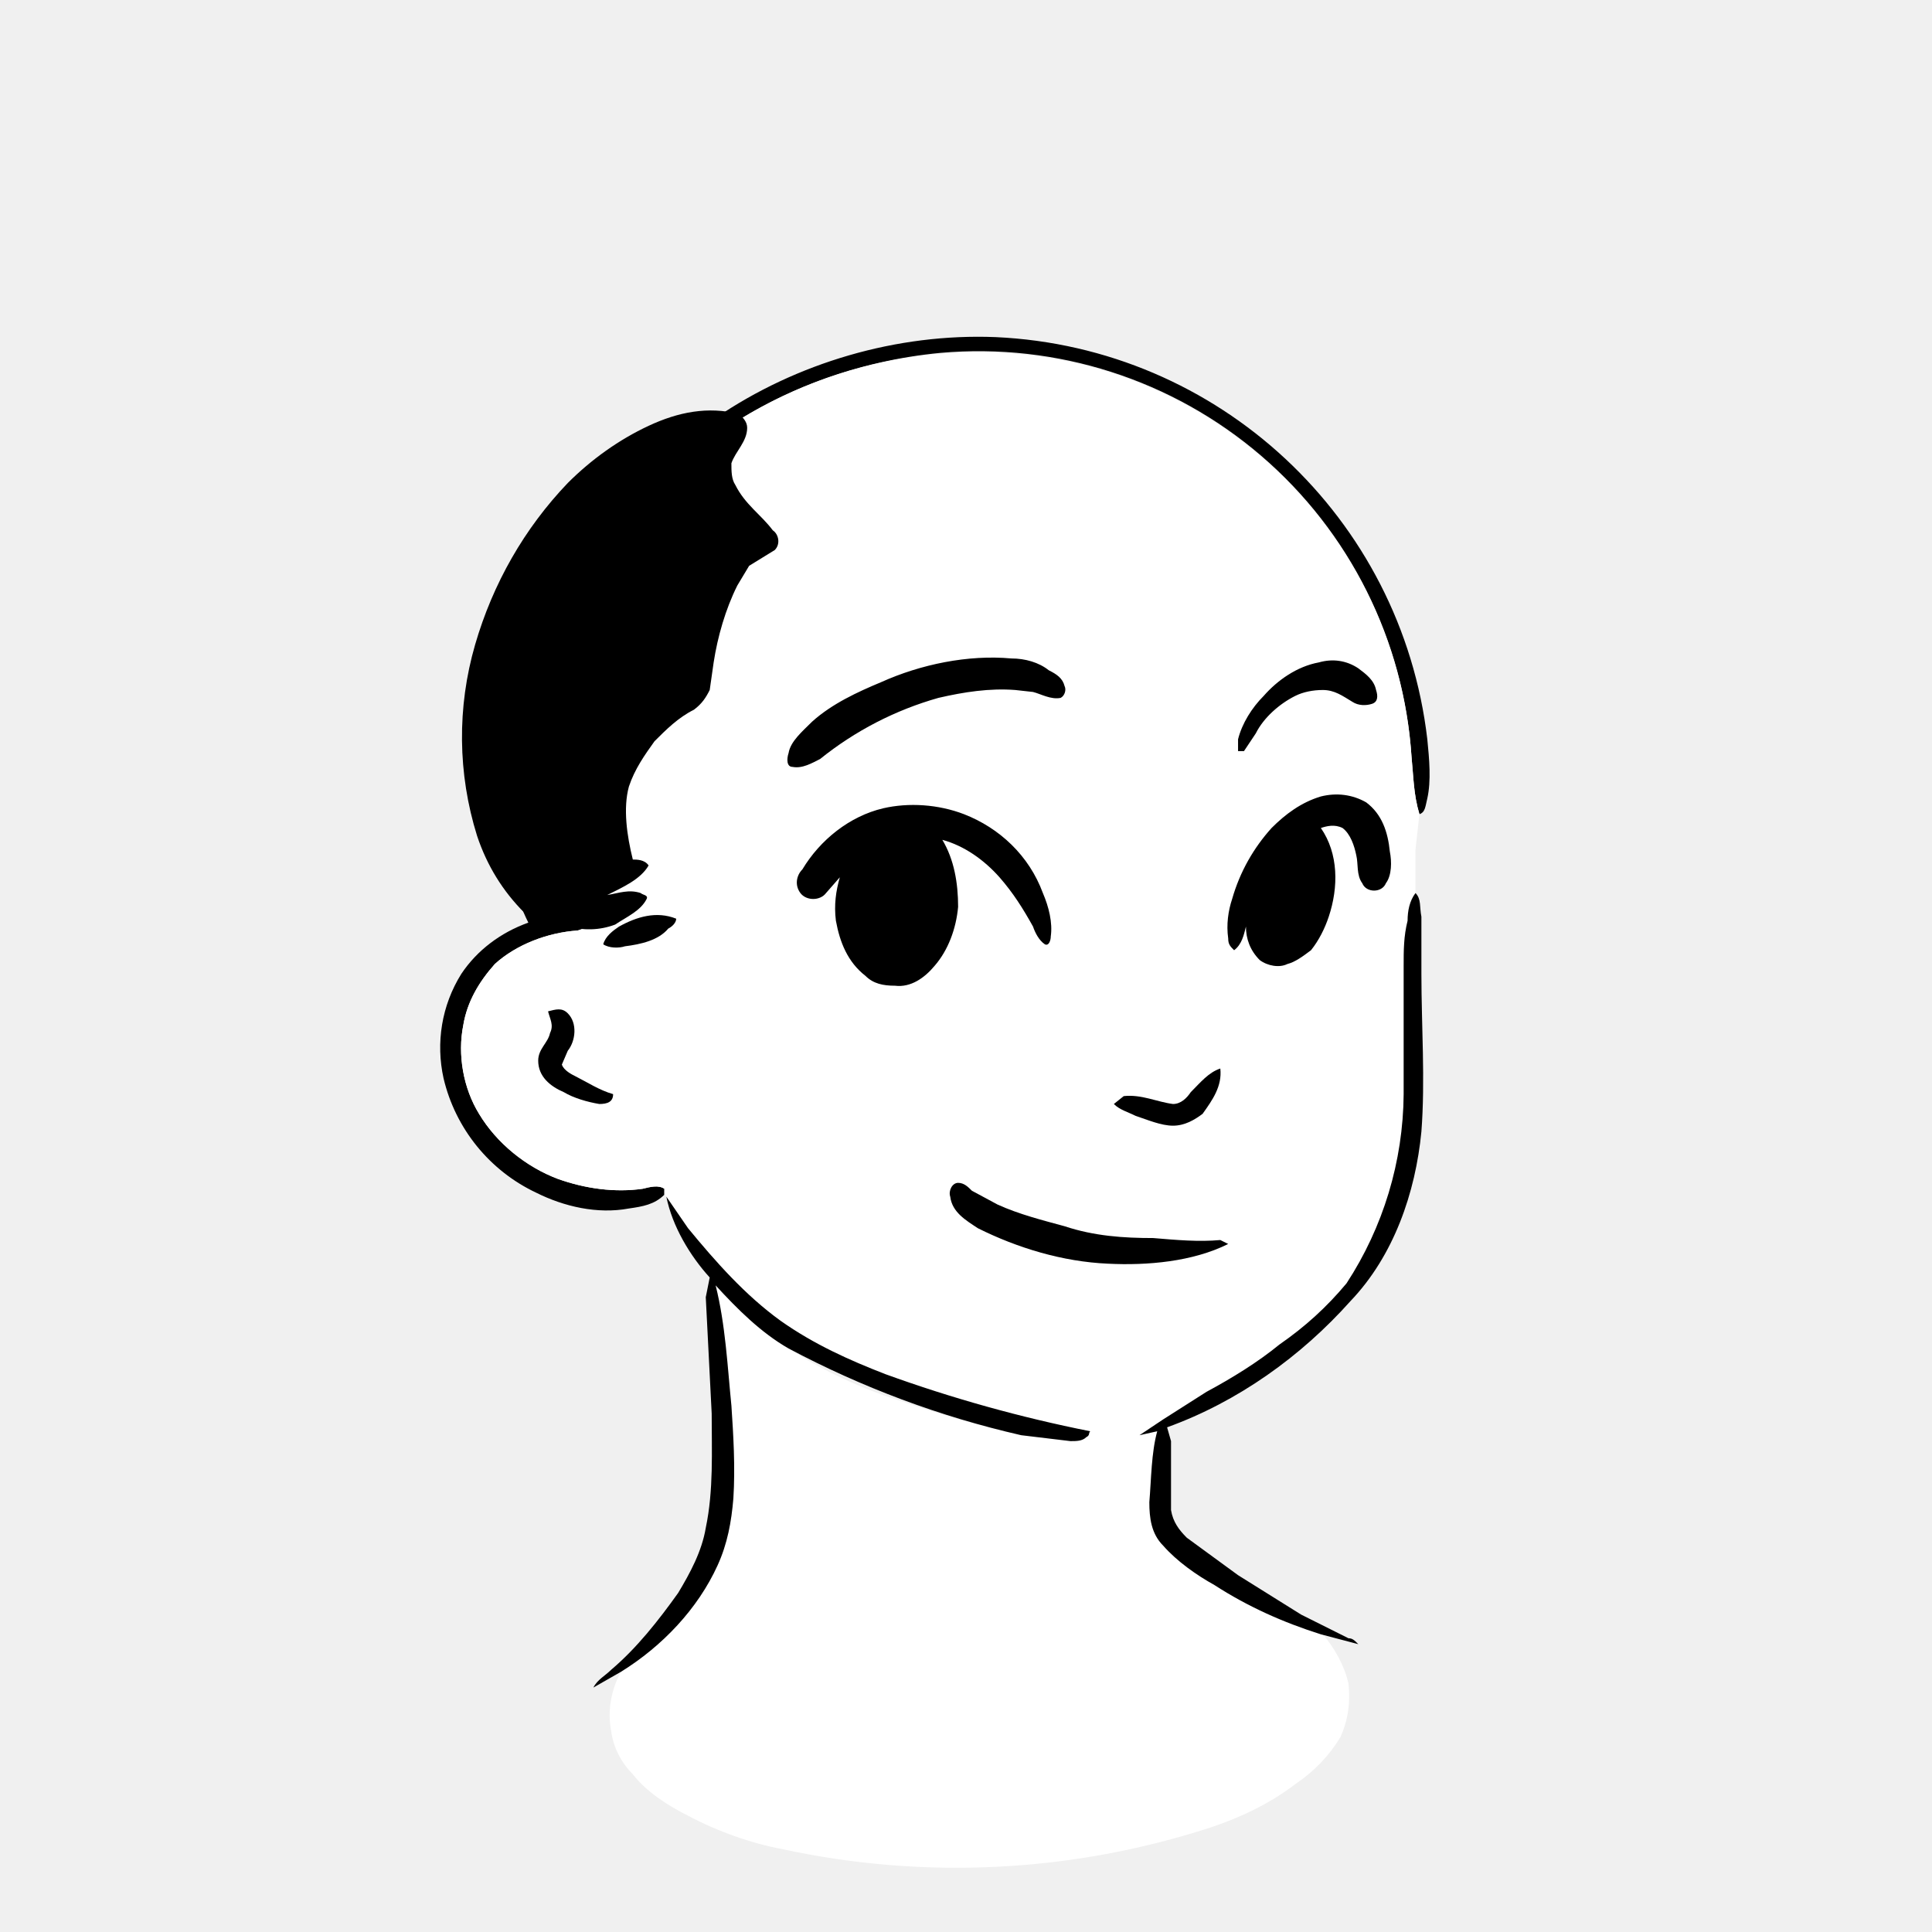
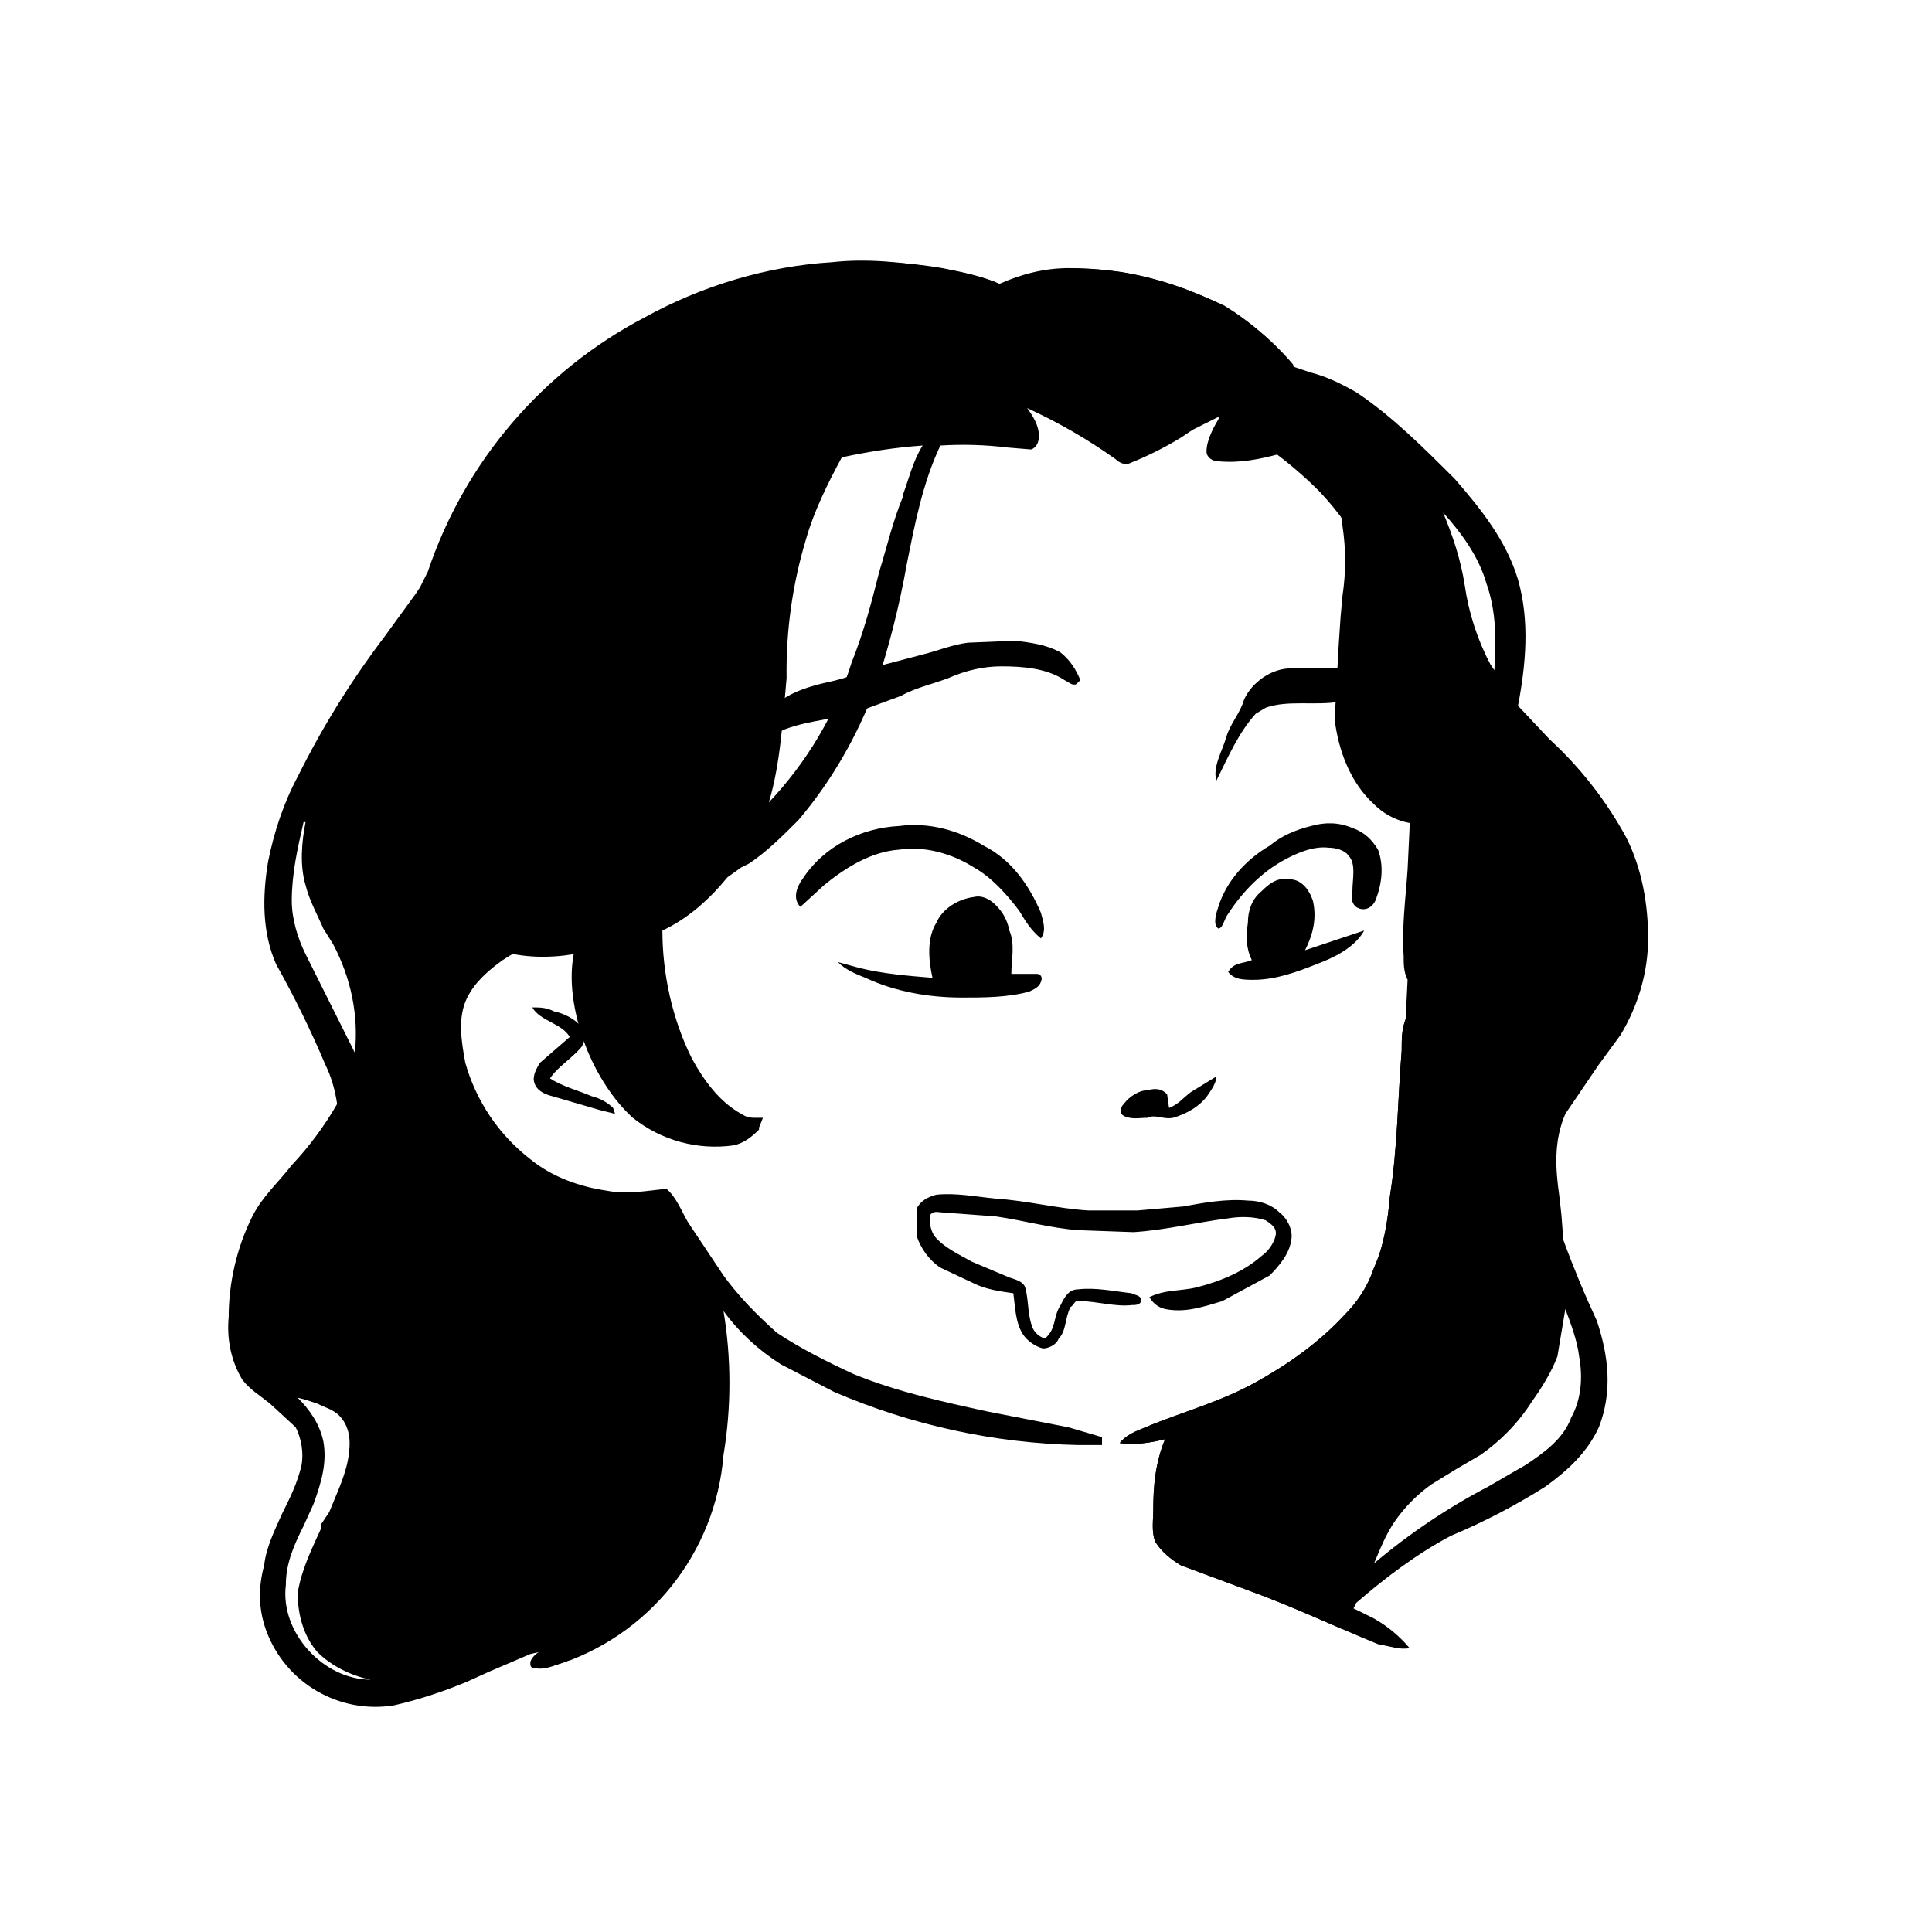
<svg xmlns="http://www.w3.org/2000/svg" viewBox="0 0 980 980" fill="none" shape-rendering="auto">
  <mask id="viewboxMask">
    <rect width="980" height="980" rx="0" ry="0" x="0" y="0" fill="#fff" />
  </mask>
  <g mask="url(#viewboxMask)">
+     <rect fill="#ffffff" width="980" height="980" x="0" y="0" />
    <g transform="translate(10 -60)">
-       <path d="M495 231a231 231 0 0 1 219 204c1 10 2 21 0 30-1 4-1 7-4 8-3-10-3-19-4-29a220 220 0 0 0-239-205c-42 4-83 19-117 44l-17 13a221 221 0 0 0-78 164c0 23 7 43 15 64h17c3 1 4 4 2 6l-6 2c-15 1-31 7-42 17-8 9-14 19-16 31-3 15 0 32 8 45 9 15 24 27 40 33 14 5 29 7 43 5 4-1 8-2 11 0v3c-5 5-11 6-18 7-16 3-33-1-47-8a86 86 0 0 1-47-58c-4-18-1-37 9-53 8-12 20-21 34-26-7-14-10-28-12-43-2-18-2-35 0-53 1-13 4-25 8-38a227 227 0 0 1 99-122c41-28 92-43 142-41Z" fill="#000" />
-       <path d="M535 244a220 220 0 0 1 171 200c1 10 1 19 4 29l-2 18v22c-3 4-4 9-4 14-2 8-2 15-2 23v65c0 21-3 42-11 61-4 13-10 24-18 35-10 12-21 22-34 31-11 9-24 17-37 24l-22 14-12 8 9-2c-3 11-3 24-4 36 0 8 1 16 7 22a235 235 0 0 0 81 45c6 7 11 16 13 25 1 9 0 18-4 27-6 10-14 18-23 24-13 10-28 17-43 22a417 417 0 0 1-217 11c-16-3-33-9-48-17-10-5-21-12-28-21-6-6-10-14-11-22-2-10 0-21 5-30 21-13 39-32 49-54 5-11 7-22 8-34 1-16 0-32-1-47-2-20-3-41-8-61 11 12 23 24 37 32 17 11 36 20 55 26 20 7 41 13 63 18l25 3c3 0 6 0 8-2 2-1 1-2 2-3l-17-2c-29-7-58-16-87-27-18-7-36-15-53-27-18-13-33-30-47-47l-11-16-1-1v-3c-3-2-7-1-11 0-14 2-29 0-43-5-16-6-31-18-40-33-8-13-11-30-8-45 2-12 8-22 16-31 11-10 27-16 42-17l6-2c2-2 1-5-2-6h-17c-8-21-15-41-15-64-1-14 2-27 5-41a221 221 0 0 1 73-123l17-13a230 230 0 0 1 185-39Z" fill="#ffffff" />
-       <path d="M708 513c3 3 2 7 3 12v29c0 26 2 54 0 80-3 31-14 63-36 86-25 28-57 51-93 64l2 7v35c1 6 4 10 8 14l26 19 32 20 24 12c2 0 3 1 5 3l-19-5c-19-6-37-14-54-25-9-5-19-12-26-20-6-6-7-14-7-22 1-12 1-25 4-36l-9 2 12-8 22-14c13-7 26-15 37-24 13-9 24-19 34-31a178 178 0 0 0 29-96v-65c0-8 0-15 2-23 0-5 1-10 4-14ZM278 574c5 5 4 14 0 19l-3 7c1 3 5 5 7 6 6 3 12 7 19 9 0 4-3 5-7 5-6-1-13-3-18-6-7-3-13-8-13-16 0-6 5-9 6-14 2-4 0-7-1-11 4-1 7-2 10 1ZM328 667l11 16c14 17 29 34 47 47 17 12 35 20 53 27a714 714 0 0 0 104 29c-1 1 0 2-2 3-2 2-5 2-8 2l-25-3a478 478 0 0 1-118-44c-14-8-26-20-37-32 5 20 6 41 8 61 1 15 2 31 1 47-1 12-3 23-8 34-10 22-28 41-49 54l-14 8c2-4 6-6 9-9 13-11 24-25 34-39 6-10 12-21 14-33 4-19 3-39 3-58l-3-59 2-10c-10-11-19-26-22-41Z" fill="#000" />
-       <path d="M683 467c8 6 11 15 12 25 1 5 1 12-2 16-2 5-10 5-12 0-3-4-2-10-3-14-1-5-3-11-7-14-4-2-8-1-11 0 9 13 9 30 4 45-2 6-5 12-9 17-4 3-8 6-12 7-4 2-10 1-14-2-5-5-7-11-7-17-1 4-2 9-6 12-2-2-3-3-3-6-1-7 0-14 2-20 4-14 11-26 20-36 7-7 15-13 25-16 8-2 16-1 23 3ZM479 473c18 7 33 21 40 40 3 7 5 15 4 22 0 2-1 5-3 4-3-2-5-6-6-9-5-9-10-17-17-25-8-9-18-16-29-19 6 10 8 22 8 34-1 11-5 22-12 30-5 6-12 11-20 10-6 0-11-1-15-5-9-7-13-17-15-28-1-8 0-15 2-22l-7 8c-3 4-10 4-13 0s-2-9 1-12c9-15 24-27 41-31 13-3 28-2 41 3Z" fill="#000000" />
-       <path d="M503 394c7 0 14 2 19 6 4 2 7 4 8 8 1 2 0 5-2 6-5 1-10-2-14-3l-9-1c-13-1-26 1-39 4a169 169 0 0 0-60 31c-4 2-9 5-14 4-3 0-3-4-2-7 1-6 7-11 12-16 10-9 23-15 35-20 20-9 44-14 66-12ZM659 396c7-2 14-1 20 3 4 3 8 6 9 11 1 3 1 6-2 7s-7 1-10-1c-5-3-9-6-15-6-5 0-10 1-14 3-8 4-16 11-20 19l-6 9h-3v-6c2-8 7-16 13-22 7-8 17-15 28-17Z" fill="#000000" />
-       <path d="M609 602c1 9-4 16-9 23-4 3-9 6-15 6s-13-3-19-5c-4-2-8-3-11-6l5-4c9-1 17 3 25 4 4 0 7-3 9-6 5-5 9-10 15-12Z" fill="#000000" />
-       <path d="M476 660c3 0 5 2 7 4l13 7c11 5 23 8 34 11 15 5 30 6 45 6 12 1 23 2 34 1l4 2c-18 9-41 11-61 10-23-1-46-8-66-18-6-4-13-8-14-16-1-3 1-7 4-7Z" fill="#000000" />
-       <path d="M365 270c2 2 4 4 4 7 0 7-6 12-8 18 0 4 0 8 2 11 5 10 13 15 19 23 3 2 4 7 1 10l-13 8-6 10c-6 12-10 26-12 39l-2 14c-2 4-4 7-8 10-8 4-14 10-20 16-5 7-10 14-13 23-3 11-1 25 2 37 2 0 6 0 8 3-4 7-13 11-21 15 6-1 11-3 17-1 1 1 4 1 3 3-3 6-10 9-16 13-8 3-16 3-24 1l-15-4c-2-1-5-1-7-3-11-11-19-24-24-39a168 168 0 0 1-1-97c9-31 25-59 47-82 12-12 26-22 41-29s30-10 46-6ZM333 526c0 2-2 4-4 5-5 6-14 8-22 9-3 1-8 1-11-1 1-4 5-7 8-9 9-5 19-8 29-4Z" fill="#000000" />
+       <path fill-rule="evenodd" clip-rule="evenodd" d="M412 193c18-2 36 0 54 3h1c10 2 21 4 30 8 11-5 23-8 35-8a167 167 0 0 1 78 19 134 134 0 0 1 36 30v1l6 2 3 1c8 2 16 6 23 10 18 12 34 28 50 44 13 15 26 31 32 51 6 21 4 43 0 64l16 17a192 192 0 0 1 39 50c8 16 11 34 11 51s-5 34-14 49l-11 15-17 25c-6 14-5 28-3 42l1 9 1 13a533 533 0 0 0 17 41c6 18 8 36 1 54-6 13-16 22-27 30a323 323 0 0 1-48 25c-17 9-33 21-48 34a151 151 0 0 1-17 27l-5 4c-7 12-15 22-27 28-16 8-32 8-49 9-11 0-21-1-32-4-16-3-32-11-48-18-14-6-28-13-42-17-11-3-22-5-33-1-7 2-13 7-18 12l-9 7c-7 5-14 8-22 9-15 1-31-2-46-6-13-3-26-6-38-13l-9-5-11-7c-4-1-9 0-13 1l-21 9-11 5c-12 5-24 9-37 12a59 59 0 0 1-65-38c-4-11-4-22-1-33 1-9 5-17 9-26 4-8 8-16 10-25 1-6 0-13-3-19l-13-12c-5-4-10-7-14-12-6-10-8-21-7-32 0-17 4-35 12-51 5-10 13-17 20-26a167 167 0 0 0 23-31c-1-7-3-14-6-20a507 507 0 0 0-25-51c-7-16-7-34-4-52 3-15 8-30 15-43a443 443 0 0 1 44-71l16-22 2-3 4-8a227 227 0 0 1 110-129c29-16 62-26 95-28Zm310 127c9 10 18 22 22 36 5 14 5 29 4 44l-2-3a124 124 0 0 1-13-40c-2-13-6-25-11-37ZM145 477h-1c-3 13-6 26-6 40 0 9 3 19 7 27l10 20 15 30c2-19-2-38-11-55l-5-8c-3-7-7-14-9-22-3-10-2-22 0-32Zm639 247c3 8 6 16 7 24 2 11 1 22-4 31-4 11-14 18-23 24l-19 11a319 319 0 0 0-58 39c3-7 6-15 11-22s11-13 18-18l13-8 12-7c10-7 19-16 26-27 5-7 10-15 13-23l4-24Zm-639 46-4-1c6 6 11 13 13 22 2 11-1 21-5 32l-5 11c-5 10-9 19-9 30-3 24 19 48 43 48-10-2-20-7-27-14-7-8-10-19-10-30 2-12 7-22 12-33v-2l4-6c4-10 9-20 10-30 1-7 0-14-5-19-3-3-7-4-11-6l-6-2Z" fill="#000000" />
+       <path d="M495 234c28 1 56 6 84 15a201 201 0 0 1 100 65c19 25 31 55 35 86a361 361 0 0 1 2 101l-5 34-4 20c-1 2-1 2-3 2-2-4-2-8-2-12-1-15 1-29 2-44 1-24 3-48 1-72l-6-45c-7-28-20-54-40-75-18-18-40-33-63-43-22-9-44-15-67-19-18-3-36-4-54-4a277 277 0 0 0-128 29c-13 9-25 20-35 32a276 276 0 0 0-55 139c-1 24 0 47 8 70l7 15 12 1 1 3c-3 2-7 2-11 3-10 2-20 6-29 12-7 5-14 11-18 19-5 10-3 22-1 33 5 19 17 37 33 49 11 9 25 14 39 16 10 2 20 0 30-1 5 4 8 12 11 17l18 27a136 136 0 0 0 66 50c22 9 45 14 68 19l41 8 17 5v4h-12a535 535 0 0 1-67-8 255 255 0 0 1-84-33c-11-7-21-16-29-27a214 214 0 0 1-16 123c-15 27-40 48-70 57-3 1-7 2-10 1-2 0-2-1-2-3 1-3 4-5 6-6 12-8 26-14 38-23 13-11 24-23 31-38 6-15 10-32 12-49 2-13 3-26 2-40l-4-38-18-36-19 4a88 88 0 0 1-75-38 93 93 0 0 1-20-58c0-9 3-18 8-25s12-13 19-17c5-4 12-6 18-8l-9-24c-5-22-5-45-2-67a292 292 0 0 1 63-149c9-10 18-19 29-26 7-4 14-5 20-9 43-19 90-25 137-22Z" fill="#000" />
+       <path d="M475 243a276 276 0 0 1 121 23c23 10 45 25 63 43 20 21 33 47 40 75l6 45c2 24 0 48-1 72-1 15-3 29-2 44 0 4 0 8 2 12l-1 20c-2 5-2 10-2 16-2 24-2 49-6 74-1 12-3 25-8 36-3 9-8 17-15 24-12 13-27 24-43 33-19 11-39 16-58 24-5 2-10 4-13 8 8 1 15 0 23-2-5 12-6 24-6 36 0 5-1 11 1 16 3 5 8 9 13 12l35 13c22 8 43 18 65 27 2 4 5 7 6 12 6 11 7 23 3 35-5 13-15 24-27 31-16 11-36 19-55 24a494 494 0 0 1-235-7c-20-7-40-14-58-24-14-8-29-18-40-31-6-8-11-19-12-29a122 122 0 0 0 86-107c4-24 4-49 0-73 8 11 18 20 29 27l27 14a331 331 0 0 0 124 27h12v-4l-17-5-41-8c-23-5-46-10-68-19-13-6-27-13-39-21-10-9-19-18-27-29l-18-27c-3-5-6-13-11-17-10 1-20 3-30 1-14-2-28-7-39-16a94 94 0 0 1-33-49c-2-11-4-23 1-33 4-8 11-14 18-19 9-6 19-10 29-12 4-1 8-1 11-3l-1-3-12-1-7-15c-8-23-9-46-7-70a276 276 0 0 1 54-139c10-12 22-23 35-32a277 277 0 0 1 128-30Z" fill="#ffffff" />
+       <path d="M260 571c4 0 7 0 11 2 5 1 11 4 14 8 2 3 2 7 0 10-5 6-12 10-16 16 6 4 14 6 21 9 4 1 8 3 11 6l1 3-8-2-24-7c-4-1-8-3-9-7-1-3 1-7 3-10l15-13c-4-7-15-8-19-15ZM703 577l2 3 2 16a483 483 0 0 1-2 89c-2 11-5 23-10 33a198 198 0 0 1-106 71c-1 14-3 31-2 47l5 5c8 6 18 9 27 12a451 451 0 0 1 68 28c7 4 13 9 18 15-5 1-10-1-16-2-22-9-43-19-65-27l-35-13c-5-3-10-7-13-12-2-5-1-11-1-16 0-12 1-24 6-36-8 2-15 3-23 2 3-4 8-6 13-8 19-8 39-13 58-24 16-9 31-20 43-33 7-7 12-15 15-24 5-11 7-24 8-36 4-25 4-50 6-74 0-6 0-11 2-16Z" fill="#000" />
+       <g fill="#000000">
+         <path d="M446 479c15-2 30 2 43 10 14 7 23 20 29 34 1 4 3 9 0 13-5-4-8-9-11-14-6-8-14-17-23-22-11-7-25-11-38-9-14 1-27 9-38 18l-12 11c-4-4-2-10 1-14 11-17 30-26 49-27ZM676 480c6 2 10 6 13 11 3 8 2 17-1 25-1 3-4 6-8 5s-5-5-4-9c0-6 2-14-2-18-2-3-7-4-10-4-8-1-17 3-24 7-12 7-21 17-28 28-1 2-2 6-4 6-3-2-1-8 0-11 4-13 14-24 26-31 6-5 13-8 21-10 7-2 14-2 21 1Z" />
+         <path d="M644 506c6 0 10 5 12 11 2 9 0 17-4 25l30-10c-5 9-16 14-24 17-10 4-21 8-32 8-5 0-10 0-13-4 3-5 7-4 12-6-3-6-3-12-2-19 0-6 2-12 7-16 4-4 8-7 14-6ZM484 515c4-1 8 1 11 4 4 4 6 8 7 13 3 7 1 15 1 22h13c2 0 3 2 2 4-1 3-4 4-6 5-11 3-23 3-34 3-17 0-34-3-49-10-5-2-10-4-14-8l11 3c12 3 25 4 37 5-2-9-3-20 2-28 3-7 11-12 19-13Z" />
+       </g>
+       <path d="M505 385c8 1 16 2 23 6 5 4 8 9 10 14l-2 2c-2 1-4-1-6-2-9-6-21-7-32-7-9 0-18 2-27 6-8 3-17 5-24 9l-19 7c-13 5-27 5-40 10-7 3-12 9-18 13l-9 9c1-8 5-16 10-22l13-13c7-6 17-9 26-11 10-2 19-6 29-9l19-5c8-2 15-5 23-6l24-1ZM671 399c7 1 14 4 22 4v3c-7 6-15 9-24 10-12 2-26-1-37 3l-5 3c-9 10-14 22-20 34-2-7 3-15 5-22s7-12 9-19c4-9 14-16 24-16h26Z" fill="#000000" />
+       <path d="M607 606c0 3-2 6-4 9-4 6-11 10-18 12-5 1-9-2-13 0-4 0-8 1-12-1-2-1-2-4 0-6 3-4 8-7 12-7 4-1 7-1 10 2l1 7c5-2 7-5 11-8l13-8Z" fill="#000000" />
+       <path d="M465 666c10-1 20 1 30 2 16 1 31 5 47 6h25l23-2c11-2 22-4 33-3 6 0 12 2 16 6 4 3 7 9 6 14-1 7-6 13-11 18l-24 13c-10 3-19 6-29 4-4-1-6-3-8-6 8-4 16-3 24-5 12-3 24-8 33-16 3-2 6-6 7-10s-2-6-5-8c-6-2-13-2-19-1-16 2-32 6-48 7l-28-1c-14-1-28-5-42-7l-27-2c-2 0-4-1-6 1-1 3 0 8 2 11 5 6 12 9 19 13l19 8c3 1 7 2 8 5 2 7 1 14 4 21 1 2 3 4 6 5 6-5 4-11 8-17 2-4 4-8 9-8 9-1 18 1 27 2 2 1 4 1 5 3 0 3-3 3-5 3-8 1-18-2-26-2-3-1-3 2-5 3-3 6-2 12-6 16-1 3-5 5-8 5-4-1-8-4-10-7-4-6-4-14-5-21-7-1-14-2-20-5l-17-8c-6-4-10-10-12-16v-14c2-4 6-6 10-7Z" fill="#000000" />
+       <path fill-rule="evenodd" clip-rule="evenodd" d="M468 196a218 218 0 0 0-234 122 323 323 0 0 0-25 186l4 19c1 3 3 6 5 6l4 1h1c5 6 12 10 20 12 12 4 26 4 38 2-3 16 1 34 7 49 5 12 13 25 23 34a67 67 0 0 0 51 14c5-1 9-4 13-8v-1l2-5h-3c-3 0-5 0-8-2-11-6-19-17-25-28-10-20-15-43-15-65 13-6 24-16 33-27l7-5 4-2c9-6 17-14 25-22 17-20 30-43 39-67a443 443 0 0 0 16-63c4-20 8-41 17-60a185 185 0 0 1 34 1l12 1c3-1 4-4 4-7 0-5-3-10-6-14a272 272 0 0 1 45 26c2 2 5 3 7 2a172 172 0 0 0 26-13l6-4 14-7c-3 5-7 12-7 18 0 3 3 5 6 5 11 1 21-1 32-4l4-1c4-1 8 2 11 4 9 9 15 22 16 34a118 118 0 0 1 0 35l-1 11-1 15-2 37c2 16 8 32 20 43 9 9 22 12 34 9 6-2 12-6 16-10 5-4 7-9 7-16l-11 4-14 4v-8c4-3 8-7 10-11l-2-9-1-7-3-23-3-25-1-7c-2-14-4-27-9-41a162 162 0 0 0-42-68c-6-4-11-7-18-9a136 136 0 0 0-39-36c-17-8-34-14-52-17-15-2-32-3-46 1l-16 5c-9-4-19-6-29-8Zm-20 115c3-8 5-17 10-25-14 1-27 3-41 6-7 13-14 27-18 41a232 232 0 0 0-10 71c-2 21-3 43-9 63 19-20 34-45 42-71 6-15 10-30 14-46 4-13 7-26 12-38v-1Z" fill="#000000" />
    </g>
    <g transform="translate(10 -60)" />
  </g>
</svg>
